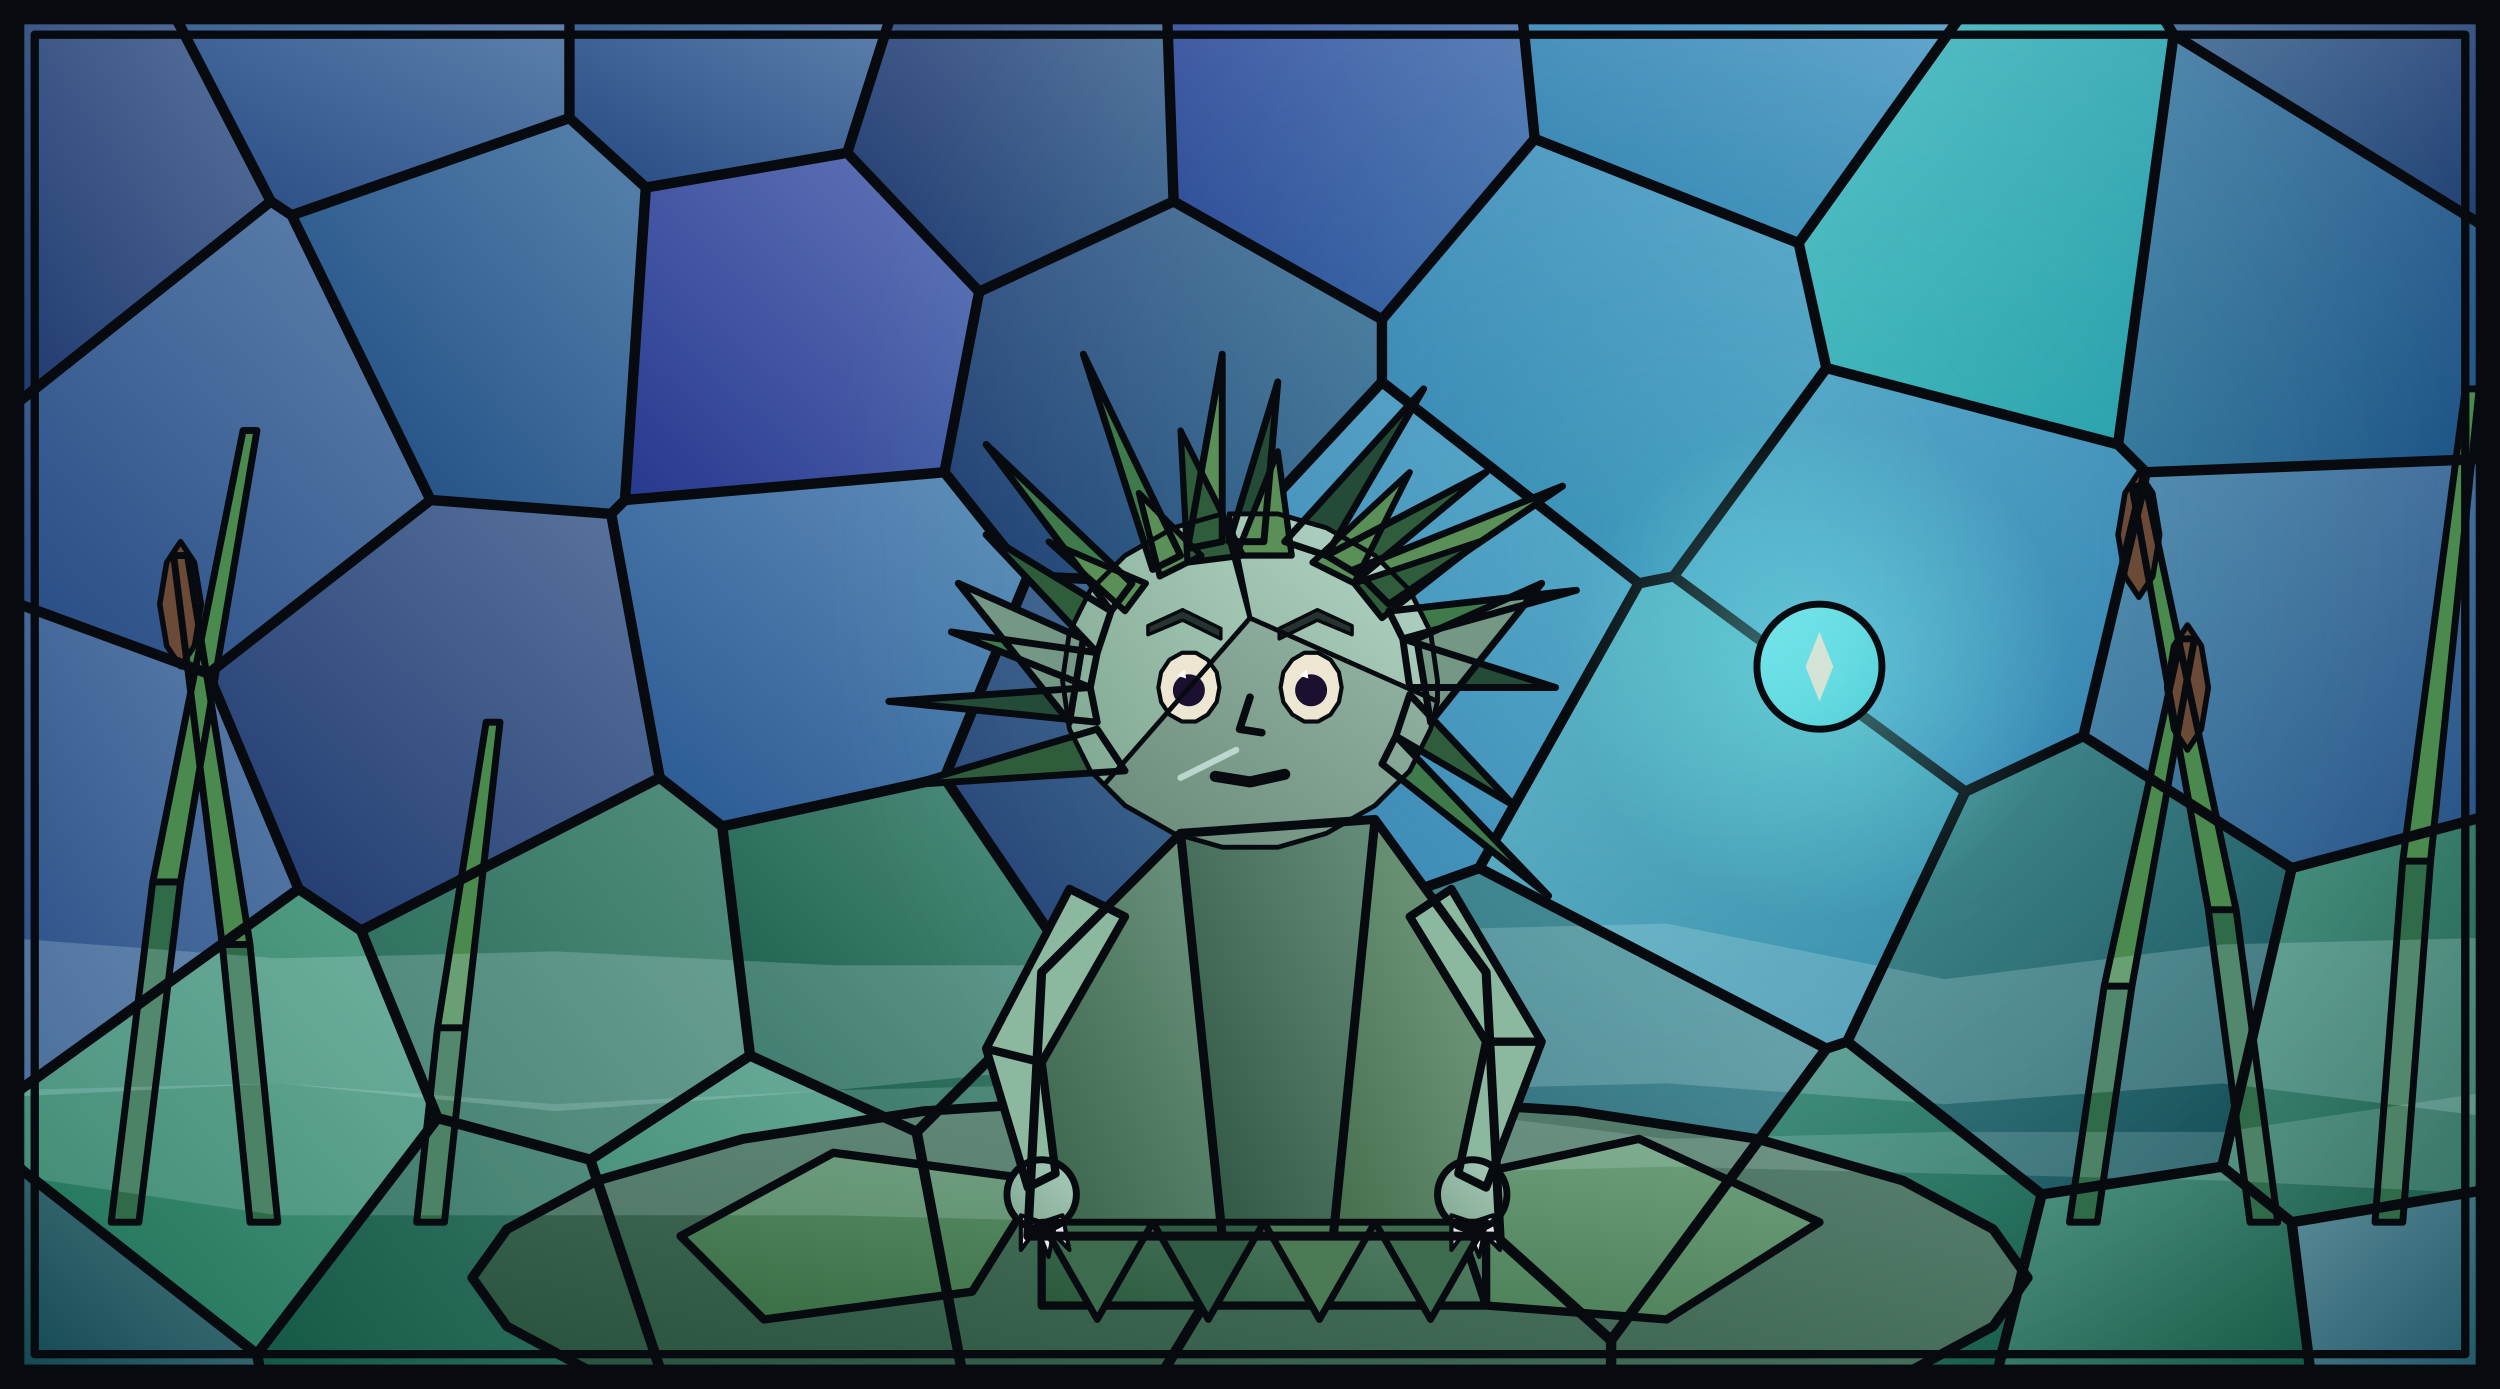
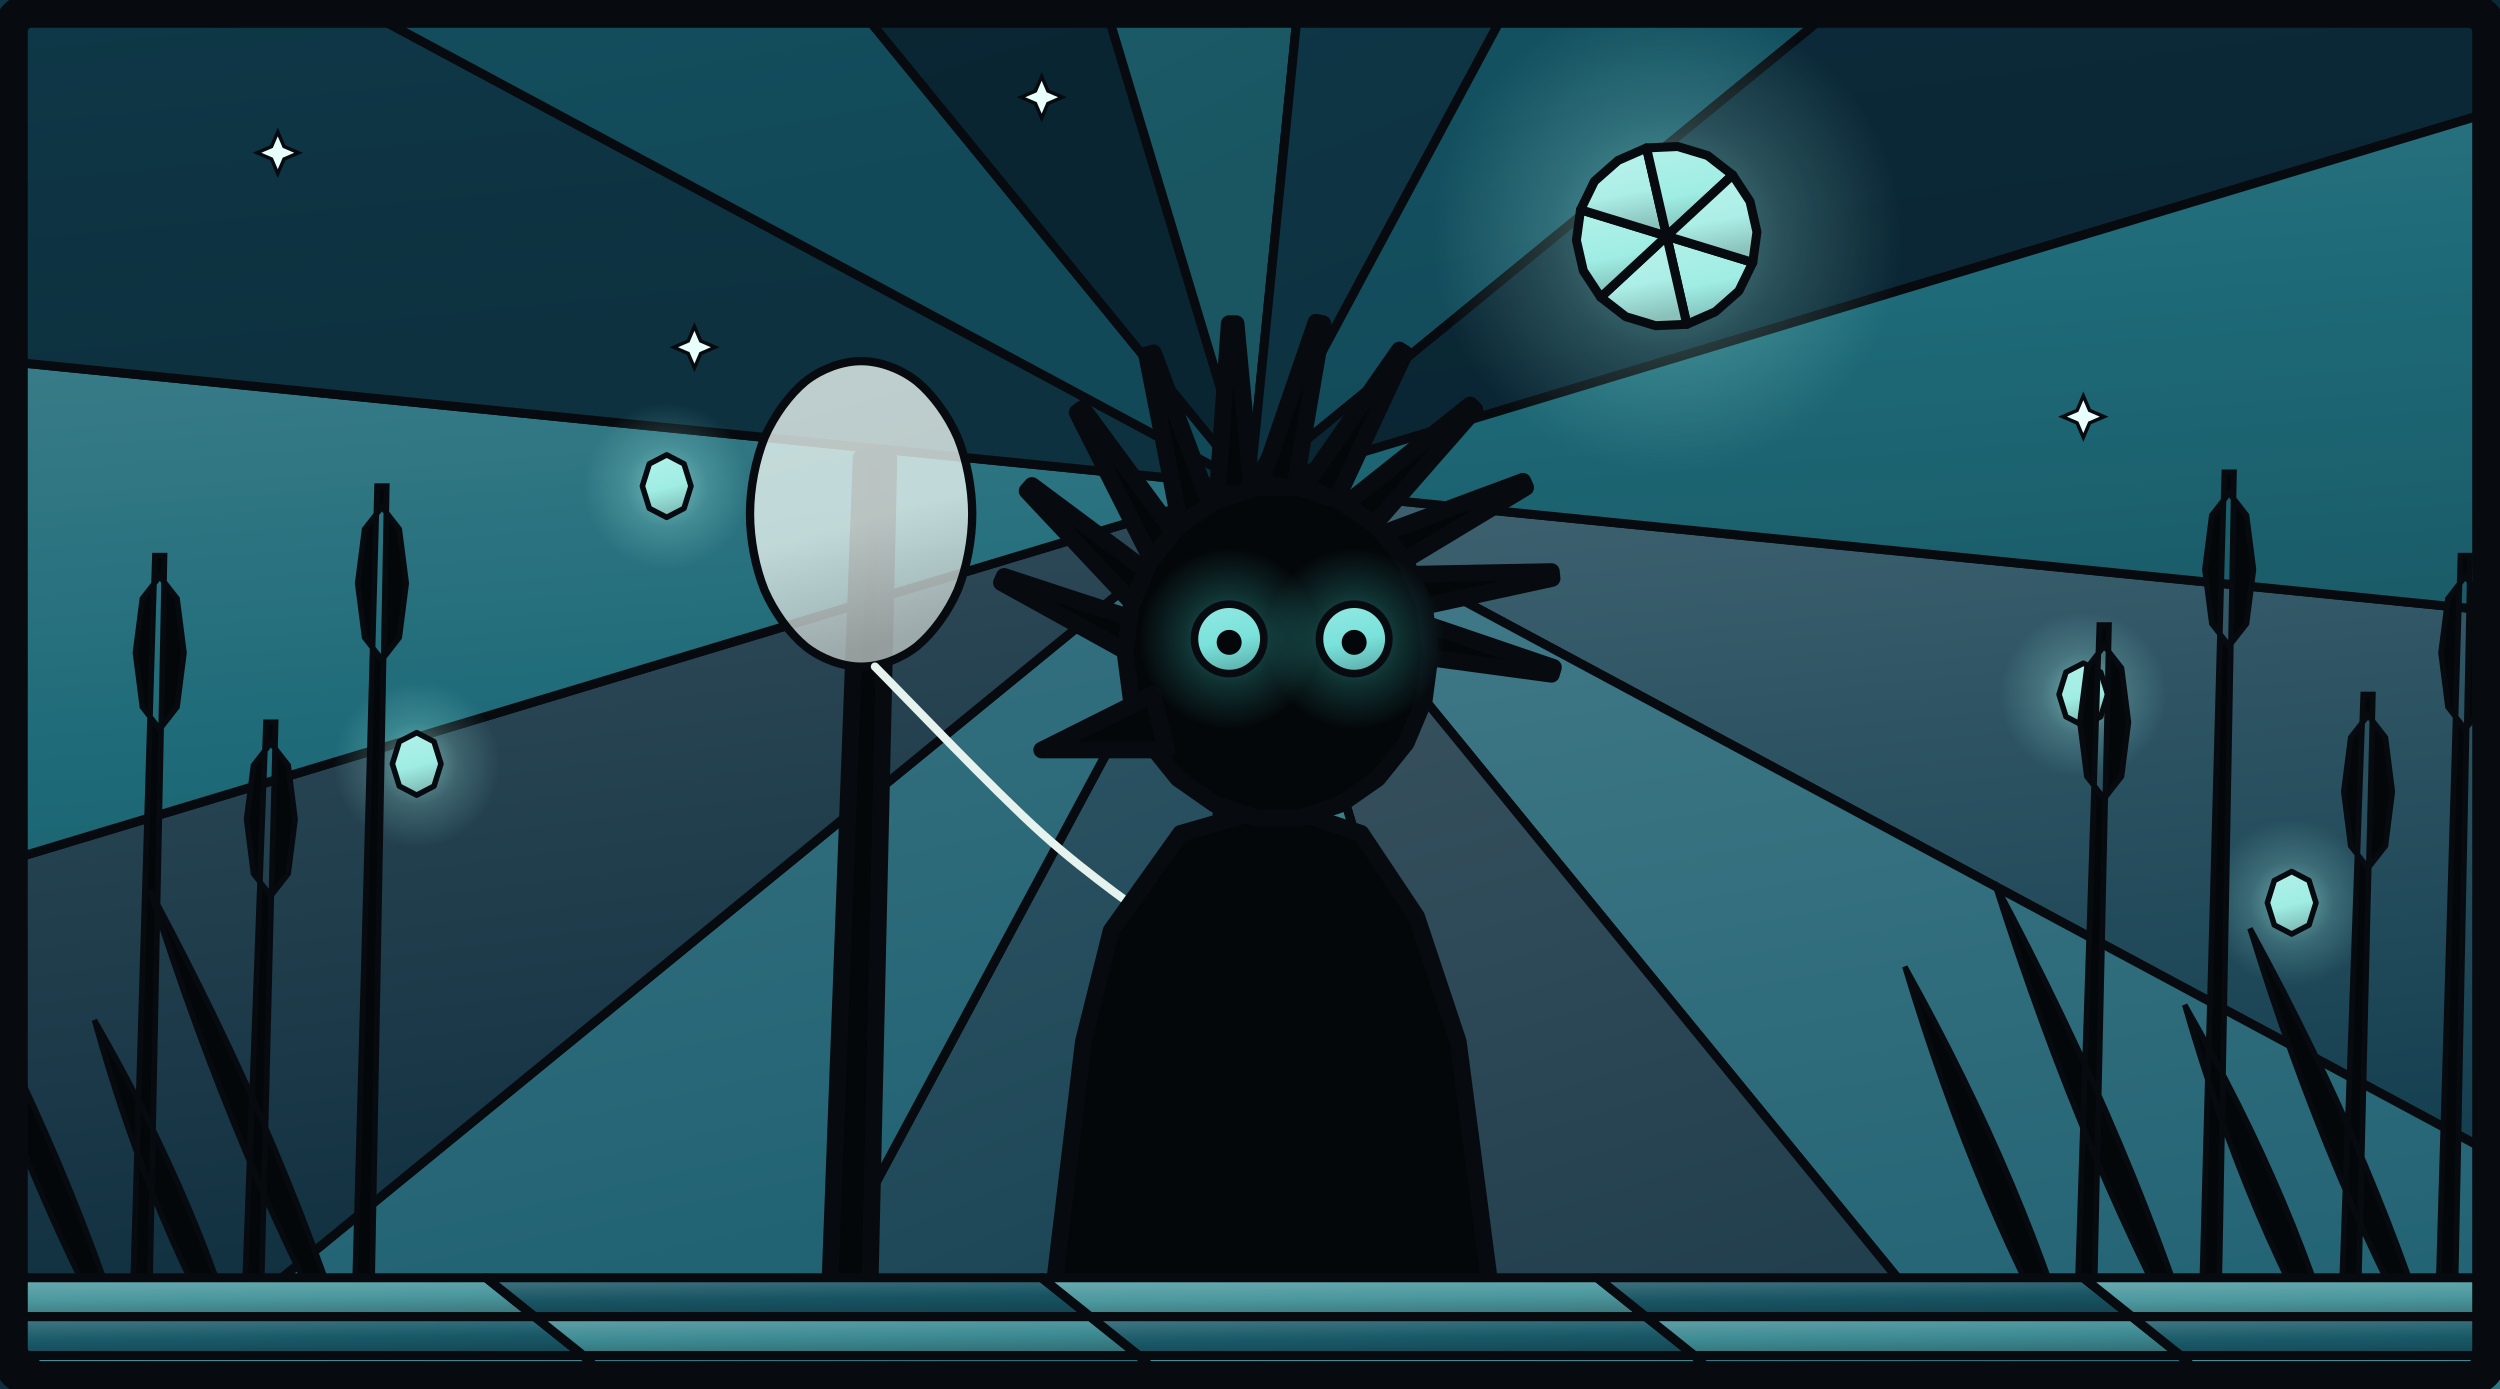
<svg xmlns="http://www.w3.org/2000/svg" viewBox="0 0 360 200">
  <defs>
-     <linearGradient id="k1" x1="0" y1="1" x2="1" y2="0">
-       <stop offset="0" stop-color="#1C366D" />
-       <stop offset="1" stop-color="#5B769F" />
+     <linearGradient id="g1" x1="0" y1="0" x2="0.2" y2="1">
+       <stop offset="0" stop-color="#3F6270" />
+       <stop offset="0.6" stop-color="#0F3B4C" />
+       <stop offset="1" stop-color="#0D313F" />
    </linearGradient>
-     <linearGradient id="k2" x1="1" y1="1" x2="0" y2="0">
-       <stop offset="0" stop-color="#244982" />
-       <stop offset="1" stop-color="#6184AF" />
+     <linearGradient id="g2" x1="0" y1="0" x2="0.2" y2="1">
+       <stop offset="0" stop-color="#447B89" />
+       <stop offset="0.6" stop-color="#155A6B" />
+       <stop offset="1" stop-color="#124958" />
    </linearGradient>
-     <linearGradient id="k3" x1="0" y1="1" x2="1" y2="0">
-       <stop offset="0" stop-color="#1C5264" />
-       <stop offset="1" stop-color="#5B8C98" />
+     <linearGradient id="g3" x1="0" y1="0" x2="0.2" y2="1">
+       <stop offset="0" stop-color="#3D5663" />
+       <stop offset="0.6" stop-color="#0C2C3C" />
+       <stop offset="1" stop-color="#0A2532" />
    </linearGradient>
-     <linearGradient id="k4" x1="0" y1="1" x2="1" y2="0">
-       <stop offset="0" stop-color="#244982" />
-       <stop offset="1" stop-color="#6184AF" />
+     <linearGradient id="g4" x1="0" y1="0" x2="0.2" y2="1">
+       <stop offset="0" stop-color="#4B8893" />
+       <stop offset="0.6" stop-color="#1E6A78" />
+       <stop offset="1" stop-color="#195662" />
    </linearGradient>
-     <linearGradient id="k5" x1="0" y1="1" x2="1" y2="0">
-       <stop offset="0" stop-color="#186E52" />
-       <stop offset="1" stop-color="#58A28A" />
+     <radialGradient id="g5" cx="240" cy="34" r="33.8" gradientUnits="userSpaceOnUse">
+       <stop offset="0" stop-color="#9FEDE4" stop-opacity="0.5" />
+       <stop offset="0.5" stop-color="#9FEDE4" stop-opacity="0.2" />
+       <stop offset="1" stop-color="#9FEDE4" stop-opacity="0.00" />
+     </radialGradient>
+     <linearGradient id="g6" x1="0" y1="0" x2="0.2" y2="1">
+       <stop offset="0" stop-color="#B2F1E9" />
+       <stop offset="0.6" stop-color="#9FEDE4" />
+       <stop offset="1" stop-color="#80BFB9" />
    </linearGradient>
-     <linearGradient id="k6" x1="0" y1="1" x2="1" y2="0">
-       <stop offset="0" stop-color="#3573AE" />
-       <stop offset="1" stop-color="#6EA5D2" />
+     <linearGradient id="g7" x1="0" y1="0" x2="0.2" y2="1">
+       <stop offset="0" stop-color="#BCF2EC" />
+       <stop offset="0.6" stop-color="#ABEFE7" />
+       <stop offset="1" stop-color="#8AC1BB" />
    </linearGradient>
-     <linearGradient id="k7" x1="1" y1="1" x2="0" y2="0">
-       <stop offset="0" stop-color="#1C5264" />
-       <stop offset="1" stop-color="#5B8C98" />
+     <radialGradient id="g8" cx="60" cy="110" r="12" gradientUnits="userSpaceOnUse">
+       <stop offset="0" stop-color="#9FEDE4" stop-opacity="0.6" />
+       <stop offset="0.5" stop-color="#9FEDE4" stop-opacity="0.2" />
+       <stop offset="1" stop-color="#9FEDE4" stop-opacity="0.00" />
+     </radialGradient>
+     <radialGradient id="g9" cx="300" cy="100" r="12" gradientUnits="userSpaceOnUse">
+       <stop offset="0" stop-color="#9FEDE4" stop-opacity="0.6" />
+       <stop offset="0.5" stop-color="#9FEDE4" stop-opacity="0.2" />
+       <stop offset="1" stop-color="#9FEDE4" stop-opacity="0.00" />
+     </radialGradient>
+     <radialGradient id="g10" cx="96" cy="70" r="12" gradientUnits="userSpaceOnUse">
+       <stop offset="0" stop-color="#9FEDE4" stop-opacity="0.6" />
+       <stop offset="0.5" stop-color="#9FEDE4" stop-opacity="0.2" />
+       <stop offset="1" stop-color="#9FEDE4" stop-opacity="0.00" />
+     </radialGradient>
+     <radialGradient id="g11" cx="330" cy="130" r="12" gradientUnits="userSpaceOnUse">
+       <stop offset="0" stop-color="#9FEDE4" stop-opacity="0.6" />
+       <stop offset="0.5" stop-color="#9FEDE4" stop-opacity="0.2" />
+       <stop offset="1" stop-color="#9FEDE4" stop-opacity="0.00" />
+     </radialGradient>
+     <linearGradient id="g12" x1="0" y1="0" x2="0.2" y2="1">
+       <stop offset="0" stop-color="#EBF5F1" />
+       <stop offset="0.6" stop-color="#E6F2EE" />
+       <stop offset="1" stop-color="#B9C3C1" />
    </linearGradient>
-     <linearGradient id="k8" x1="0" y1="1" x2="1" y2="0">
-       <stop offset="0" stop-color="#27388F" />
-       <stop offset="1" stop-color="#6478BA" />
+     <radialGradient id="g13" cx="177" cy="92" r="13" gradientUnits="userSpaceOnUse">
+       <stop offset="0" stop-color="#3FD6CC" stop-opacity="0.5" />
+       <stop offset="0.5" stop-color="#3FD6CC" stop-opacity="0.2" />
+       <stop offset="1" stop-color="#3FD6CC" stop-opacity="0.00" />
+     </radialGradient>
+     <linearGradient id="g14" x1="0" y1="0" x2="0.2" y2="1">
+       <stop offset="0" stop-color="#94E8E2" />
+       <stop offset="0.6" stop-color="#79E2DB" />
+       <stop offset="1" stop-color="#62B6B2" />
    </linearGradient>
-     <linearGradient id="k9" x1="0" y1="1" x2="1" y2="0">
-       <stop offset="0" stop-color="#125744" />
-       <stop offset="1" stop-color="#54907F" />
+     <radialGradient id="g15" cx="195" cy="92" r="13" gradientUnits="userSpaceOnUse">
+       <stop offset="0" stop-color="#3FD6CC" stop-opacity="0.5" />
+       <stop offset="0.5" stop-color="#3FD6CC" stop-opacity="0.2" />
+       <stop offset="1" stop-color="#3FD6CC" stop-opacity="0.00" />
+     </radialGradient>
+     <linearGradient id="g16" x1="0" y1="0" x2="0.2" y2="1">
+       <stop offset="0" stop-color="#6FADB1" />
+       <stop offset="0.6" stop-color="#4B989E" />
+       <stop offset="1" stop-color="#3D7B81" />
    </linearGradient>
-     <linearGradient id="k10" x1="1" y1="1" x2="0" y2="0">
-       <stop offset="0" stop-color="#0E434E" />
-       <stop offset="1" stop-color="#508087" />
+     <linearGradient id="g17" x1="0" y1="0" x2="0.2" y2="1">
+       <stop offset="0" stop-color="#467682" />
+       <stop offset="0.6" stop-color="#185463" />
+       <stop offset="1" stop-color="#144552" />
    </linearGradient>
-     <linearGradient id="k11" x1="1" y1="1" x2="0" y2="0">
-       <stop offset="0" stop-color="#3573AE" />
-       <stop offset="1" stop-color="#6EA5D2" />
+     <linearGradient id="g18" x1="0" y1="0" x2="0.2" y2="1">
+       <stop offset="0" stop-color="#487B87" />
+       <stop offset="0.6" stop-color="#1A5A69" />
+       <stop offset="1" stop-color="#164956" />
    </linearGradient>
-     <linearGradient id="k12" x1="1" y1="1" x2="0" y2="0">
-       <stop offset="0" stop-color="#125744" />
-       <stop offset="1" stop-color="#54907F" />
+     <linearGradient id="g19" x1="0" y1="0" x2="0.2" y2="1">
+       <stop offset="0" stop-color="#65A2A9" />
+       <stop offset="0.6" stop-color="#3E8B93" />
+       <stop offset="1" stop-color="#327178" />
    </linearGradient>
-     <linearGradient id="k13" x1="1" y1="1" x2="0" y2="0">
-       <stop offset="0" stop-color="#2798A7" />
-       <stop offset="1" stop-color="#64C2CC" />
+     <linearGradient id="g20" x1="0" y1="0" x2="0.2" y2="1">
+       <stop offset="0" stop-color="#5A98A0" />
+       <stop offset="0.6" stop-color="#317E88" />
+       <stop offset="1" stop-color="#28666F" />
    </linearGradient>
-     <linearGradient id="k14" x1="1" y1="1" x2="0" y2="0">
-       <stop offset="0" stop-color="#19487F" />
-       <stop offset="1" stop-color="#5884AD" />
-     </linearGradient>
-     <linearGradient id="k15" x1="1" y1="1" x2="0" y2="0">
-       <stop offset="0" stop-color="#3981A7" />
-       <stop offset="1" stop-color="#72B1CC" />
-     </linearGradient>
-     <linearGradient id="k16" x1="0" y1="1" x2="1" y2="0">
-       <stop offset="0" stop-color="#265691" />
-       <stop offset="1" stop-color="#638FBB" />
-     </linearGradient>
-     <linearGradient id="k17" x1="1" y1="1" x2="0" y2="0">
-       <stop offset="0" stop-color="#1C366D" />
-       <stop offset="1" stop-color="#5B769F" />
-     </linearGradient>
-     <linearGradient id="k18" x1="0" y1="1" x2="1" y2="0">
-       <stop offset="0" stop-color="#0E434E" />
-       <stop offset="1" stop-color="#508087" />
-     </linearGradient>
-     <linearGradient id="k19" x1="0" y1="1" x2="1" y2="0">
-       <stop offset="0" stop-color="#19487F" />
-       <stop offset="1" stop-color="#5884AD" />
-     </linearGradient>
-     <radialGradient id="k20" cx="0.5" cy="0.5" r="0.5">
-       <stop offset="0" stop-color="#2BC4BA" stop-opacity="0.35" />
-       <stop offset="0.55" stop-color="#2BC4BA" stop-opacity="0.16" />
-       <stop offset="1" stop-color="#2BC4BA" stop-opacity="0" />
-     </radialGradient>
-     <linearGradient id="k21" x1="0" y1="1" x2="1" y2="0">
-       <stop offset="0" stop-color="#204A35" />
-       <stop offset="1" stop-color="#5E8574" />
-     </linearGradient>
-     <linearGradient id="k22" x1="0" y1="1" x2="1" y2="0">
-       <stop offset="0" stop-color="#386E44" />
-       <stop offset="1" stop-color="#71A27F" />
-     </linearGradient>
-     <linearGradient id="k23" x1="0" y1="1" x2="1" y2="0">
-       <stop offset="0" stop-color="#29583B" />
-       <stop offset="1" stop-color="#659078" />
-     </linearGradient>
-     <linearGradient id="k24" x1="0" y1="1" x2="1" y2="0">
-       <stop offset="0" stop-color="#366147" />
-       <stop offset="1" stop-color="#709782" />
-     </linearGradient>
-     <linearGradient id="k25" x1="0" y1="1" x2="1" y2="0">
-       <stop offset="0" stop-color="#2B523E" />
-       <stop offset="1" stop-color="#668C7B" />
-     </linearGradient>
-     <linearGradient id="k26" x1="0" y1="1" x2="1" y2="0">
-       <stop offset="0" stop-color="#456E4E" />
-       <stop offset="1" stop-color="#7BA287" />
-     </linearGradient>
-     <linearGradient id="k27" x1="0" y1="1" x2="1" y2="0">
-       <stop offset="0" stop-color="#7FA691" />
-       <stop offset="1" stop-color="#A8CDBB" />
-     </linearGradient>
-     <linearGradient id="k28" x1="1" y1="1" x2="0" y2="0">
-       <stop offset="0" stop-color="#39BCCB" />
-       <stop offset="1" stop-color="#72DEE8" />
-     </linearGradient>
-     <radialGradient id="k29" cx="0.5" cy="0.5" r="0.5">
-       <stop offset="0" stop-color="#7FF0F0" stop-opacity="0.5" />
-       <stop offset="0.55" stop-color="#7FF0F0" stop-opacity="0.23" />
-       <stop offset="1" stop-color="#7FF0F0" stop-opacity="0" />
-     </radialGradient>
-     <linearGradient id="k30" x1="0" y1="1" x2="1" y2="0">
-       <stop offset="0" stop-color="#91B5A3" />
-       <stop offset="1" stop-color="#B6D8C9" />
-     </linearGradient>
-     <linearGradient id="k31" x1="0" y1="1" x2="1" y2="0">
-       <stop offset="0" stop-color="#698A79" />
-       <stop offset="1" stop-color="#97B7A8" />
+     <linearGradient id="g21" x1="0" y1="0" x2="0.2" y2="1">
+       <stop offset="0" stop-color="#49818C" />
+       <stop offset="0.6" stop-color="#1B616F" />
+       <stop offset="1" stop-color="#164F5B" />
    </linearGradient>
  </defs>
-   <rect width="360" height="200" fill="#070B10" />
-   <path fill="url(#k1)" d="M172,84 199,130 190,142 155,140 136,112 148,83Z" />
-   <path fill="url(#k2)" d="M360,66 360,117 330,125 300,106 309,68Z" />
-   <path fill="url(#k1)" d="M88,74 95,112 52,134 43,128 30,97 62,72Z" />
-   <path fill="url(#k3)" d="M232,193 192,157 190,142 199,130 213,125 263,151Z" />
-   <path fill="url(#k4)" d="M42,31 62,72 30,97 0,86 0,60 39,29Z" />
-   <path fill="url(#k5)" d="M37,195 0,166 0,159 43,128 52,134 63,161Z" />
-   <path fill="url(#k6)" d="M219,0 284,0 259,35 221,20Z" />
-   <path fill="url(#k7)" d="M360,171 360,200 333,200 330,176Z" />
-   <path fill="url(#k4)" d="M24,0 82,0 82,17 42,31 39,29Z" />
-   <path fill="url(#k8)" d="M168,0 219,0 221,20 199,46 169,29Z" />
-   <path fill="url(#k9)" d="M192,157 166,200 139,200 132,163 155,140 190,142Z" />
-   <path fill="url(#k1)" d="M199,55 172,84 148,83 136,68 141,42 169,29 199,46Z" />
-   <path fill="url(#k10)" d="M300,106 330,125 320,168 294,172 266,150 283,114Z" />
-   <path fill="url(#k8)" d="M90,72 93,27 122,22 141,42 136,68Z" />
-   <path fill="url(#k11)" d="M283,114 241,83 263,53 305,64 309,68 300,106Z" />
-   <path fill="url(#k12)" d="M360,117 360,171 330,176 320,168 330,125Z" />
-   <path fill="url(#k13)" d="M284,0 310,0 313,5 305,64 263,53 259,35Z" />
-   <path fill="url(#k6)" d="M199,130 172,84 199,55 236,84 213,125Z" />
-   <path fill="url(#k5)" d="M139,200 96,200 85,167 108,152 132,163Z" />
-   <path fill="url(#k12)" d="M294,172 287,200 232,200 232,193 263,151 266,150Z" />
-   <path fill="url(#k9)" d="M85,167 96,200 38,200 37,195 63,161ZM104,119 108,152 85,167 63,161 52,134 95,112Z" />
-   <path fill="url(#k14)" d="M313,5 360,34 360,66 309,68 305,64Z" />
-   <path fill="url(#k15)" d="M241,83 283,114 266,150 263,151 213,125 236,84Z" />
-   <path fill="url(#k4)" d="M43,128 0,159 0,86 30,97Z" />
-   <path fill="url(#k9)" d="M132,163 108,152 104,119 136,112 155,140Z" />
-   <path fill="url(#k1)" d="M0,0 24,0 39,29 0,60Z" />
-   <path fill="url(#k16)" d="M136,112 104,119 95,112 88,74 90,72 136,68 148,83Z" />
-   <path fill="url(#k17)" d="M310,0 360,0 360,34 313,5Z" />
-   <path fill="url(#k4)" d="M82,0 129,0 122,22 93,27 82,17Z" />
-   <path fill="url(#k6)" d="M221,20 259,35 263,53 241,83 236,84 199,55 199,46Z" />
-   <path fill="url(#k5)" d="M192,157 232,193 232,200 166,200Z" />
-   <path fill="url(#k18)" d="M38,200 0,200 0,166 37,195Z" />
-   <path fill="url(#k1)" d="M129,0 168,0 169,29 141,42 122,22Z" />
-   <path fill="url(#k12)" d="M330,176 333,200 287,200 294,172 320,168Z" />
-   <path fill="url(#k19)" d="M62,72 42,31 82,17 93,27 90,72 88,74Z" />
-   <circle cx="250" cy="80" r="130" fill="url(#k20)" />
-   <path fill="#2F6B48" d="M20,176 26,127 22,127 16,176Z" />
-   <path fill="#4B8A4F" d="M26,127 37,62 35,62 22,127Z" />
-   <path fill="#2F6B48" d="M40,176 36,136 32,136 36,176Z" />
-   <path fill="#4B8A4F" d="M36,136 27,80 25,80 32,136Z" />
-   <path fill="#6B4A38" d="M29,87 28,93 26,96 24,93 23,87 24,81 26,78 28,81Z" />
-   <path fill="#2F6B48" d="M328,176 322,131 318,131 324,176Z" />
-   <path fill="#4B8A4F" d="M322,131 309,70 307,70 318,131Z" />
-   <path fill="#6B4A38" d="M311,77 310,83 308,86 306,83 305,77 306,71 308,68 310,71Z" />
-   <path fill="#2F6B48" d="M346,176 350,124 346,124 342,176Z" />
-   <path fill="#4B8A4F" d="M350,124 357,56 355,56 346,124Z" />
-   <path fill="#2F6B48" d="M302,176 307,142 303,142 298,176Z" />
-   <path fill="#4B8A4F" d="M307,142 316,92 314,92 303,142Z" />
-   <path fill="#6B4A38" d="M318,99 317,105 315,108 313,105 312,99 313,93 315,90 317,93Z" />
-   <path fill="#2F6B48" d="M64,176 67,148 63,148 60,176Z" />
-   <path fill="#4B8A4F" d="M67,148 72,104 70,104 63,148Z" />
-   <path fill="url(#k21)" d="M292,184 287,191 274,198 253,204 227,208 196,210 164,210 133,208 107,204 86,198 73,191 68,184 73,177 86,170 107,164 133,160 164,158 196,158 227,160 253,164 274,170 287,177Z" />
-   <path fill="url(#k22)" d="M98,178 120,166 150,170 140,186 110,190ZM208,170 236,164 262,176 240,190 214,188Z" />
-   <path fill="url(#k23)" d="M150,170 180,164 214,170 214,188 150,188Z" />
-   <path fill="#CFEFF0" opacity="0.22" d="M0,135 40,138 80,137 120,139 160,139 200,134 240,133 280,141 320,136 360,135 360,161 320,156 280,159 240,156 200,157 160,153 120,157 80,160 40,156 0,158Z" />
-   <path fill="#CFEFF0" opacity="0.18" d="M0,157 40,156 80,159 120,157 160,156 200,159 240,164 280,163 320,163 360,157 360,172 320,170 280,169 240,168 200,169 160,176 120,175 80,175 40,175 0,169Z" />
-   <path d="M172,84 199,130 190,142 155,140 136,112 148,83ZM360,66 360,117 330,125 300,106 309,68ZM88,74 95,112 52,134 43,128 30,97 62,72ZM232,193 192,157 190,142 199,130 213,125 263,151ZM42,31 62,72 30,97 0,86 0,60 39,29ZM37,195 0,166 0,159 43,128 52,134 63,161ZM219,0 284,0 259,35 221,20ZM360,171 360,200 333,200 330,176ZM24,0 82,0 82,17 42,31 39,29ZM168,0 219,0 221,20 199,46 169,29ZM192,157 166,200 139,200 132,163 155,140 190,142ZM199,55 172,84 148,83 136,68 141,42 169,29 199,46ZM300,106 330,125 320,168 294,172 266,150 283,114ZM90,72 93,27 122,22 141,42 136,68ZM283,114 241,83 263,53 305,64 309,68 300,106ZM360,117 360,171 330,176 320,168 330,125ZM284,0 310,0 313,5 305,64 263,53 259,35ZM199,130 172,84 199,55 236,84 213,125ZM139,200 96,200 85,167 108,152 132,163ZM294,172 287,200 232,200 232,193 263,151 266,150ZM85,167 96,200 38,200 37,195 63,161ZM104,119 108,152 85,167 63,161 52,134 95,112ZM313,5 360,34 360,66 309,68 305,64ZM241,83 283,114 266,150 263,151 213,125 236,84ZM43,128 0,159 0,86 30,97ZM132,163 108,152 104,119 136,112 155,140ZM0,0 24,0 39,29 0,60ZM136,112 104,119 95,112 88,74 90,72 136,68 148,83ZM310,0 360,0 360,34 313,5ZM82,0 129,0 122,22 93,27 82,17ZM221,20 259,35 263,53 241,83 236,84 199,55 199,46ZM192,157 232,193 232,200 166,200ZM38,200 0,200 0,166 37,195ZM129,0 168,0 169,29 141,42 122,22ZM330,176 333,200 287,200 294,172 320,168ZM62,72 42,31 82,17 93,27 90,72 88,74Z" fill="none" stroke="#070B10" stroke-width="1.5" stroke-linejoin="round" stroke-linecap="round" />
-   <path d="M20,176 26,127 22,127 16,176ZM26,127 37,62 35,62 22,127ZM40,176 36,136 32,136 36,176ZM36,136 27,80 25,80 32,136ZM328,176 322,131 318,131 324,176ZM322,131 309,70 307,70 318,131ZM346,176 350,124 346,124 342,176ZM350,124 357,56 355,56 346,124ZM302,176 307,142 303,142 298,176ZM307,142 316,92 314,92 303,142ZM64,176 67,148 63,148 60,176ZM67,148 72,104 70,104 63,148Z" fill="none" stroke="#070B10" stroke-width="1" stroke-linejoin="round" stroke-linecap="round" />
-   <path d="M29,87 28,93 26,96 24,93 23,87 24,81 26,78 28,81ZM311,77 310,83 308,86 306,83 305,77 306,71 308,68 310,71ZM318,99 317,105 315,108 313,105 312,99 313,93 315,90 317,93Z" fill="none" stroke="#070B10" stroke-width="0.8" stroke-linejoin="round" stroke-linecap="round" />
-   <path d="M292,184 287,191 274,198 253,204 227,208 196,210 164,210 133,208 107,204 86,198 73,191 68,184 73,177 86,170 107,164 133,160 164,158 196,158 227,160 253,164 274,170 287,177Z" fill="none" stroke="#070B10" stroke-width="1.4" stroke-linejoin="round" stroke-linecap="round" />
-   <path d="M98,178 120,166 150,170 140,186 110,190ZM208,170 236,164 262,176 240,190 214,188ZM150,170 180,164 214,170 214,188 150,188Z" fill="none" stroke="#070B10" stroke-width="1.2" stroke-linejoin="round" stroke-linecap="round" />
-   <path fill="#2F5D3C" d="M162,111 131,113 158,105Z" />
-   <path fill="#244A38" d="M158,104 128,101 157,99Z" />
-   <path fill="#3E7A4A" d="M157,99 137,91 158,94Z" />
-   <path fill="#2F5D3C" d="M158,94 142,77 160,88Z" />
-   <path fill="#3E7A4A" d="M160,88 142,64 163,84ZM166,82 156,51 170,80Z" />
-   <path fill="#5A8F57" d="M171,79 176,51 176,78Z" />
-   <path fill="#244A38" d="M177,78 184,55 182,78ZM185,78 205,56 191,80Z" />
-   <path fill="#2F5D3C" d="M191,80 214,68 196,83Z" />
-   <path fill="#5A8F57" d="M195,82 225,70 200,87Z" />
-   <path fill="#3E7A4A" d="M200,88 227,85 202,92Z" />
-   <path fill="#244A38" d="M202,92 224,99 203,99Z" />
-   <path fill="#2F5D3C" d="M203,100 218,116 201,106Z" />
-   <path fill="#3E7A4A" d="M201,106 223,129 199,110Z" />
-   <path fill="url(#k24)" d="M148,178 150,140 170,120 176,178Z" />
-   <path fill="url(#k25)" d="M170,120 198,118 192,178 176,178Z" />
-   <path fill="url(#k26)" d="M198,118 214,140 216,178 192,178Z" />
-   <path fill="#3C6B4E" d="M150,176 158,190 166,176Z" />
-   <path fill="#2F5A44" d="M166,176 174,190 182,176Z" />
-   <path fill="#4C7A55" d="M182,176 190,190 198,176Z" />
-   <path fill="#3C6B4E" d="M198,176 206,190 214,176Z" />
-   <path fill="#8DB8A0" d="M154,128 142,151 150,153 162,132ZM142,151 148,171 152,169 150,153ZM203,132 214,150 222,150 209,128ZM214,150 210,169 214,171 222,150Z" />
-   <circle cx="150" cy="172" r="5" fill="url(#k27)" />
-   <path fill="#E8E6F0" d="M150,176 154,180 153,175ZM149,176 151,181 152,176ZM147,175 147,180 150,176Z" />
-   <circle cx="212" cy="172" r="5" fill="url(#k27)" />
-   <path fill="#E8E6F0" d="M212,176 216,180 215,175ZM211,176 213,181 214,176ZM209,175 209,180 212,176Z" />
-   <circle cx="262" cy="96" r="9" fill="url(#k28)" />
-   <circle cx="262" cy="96" r="36" fill="url(#k29)" />
-   <path fill="url(#k27)" d="M159,113 157,111 154,105 153,98 154,91 157,85 162,80 169,76 176,74 180,89Z" />
-   <path fill="url(#k30)" d="M207,98 207,101 180,89 177,74 184,74 191,76 198,80 203,85 206,91Z" />
-   <path fill="url(#k31)" d="M207,101 206,105 203,111 198,116 191,120 184,122 176,122 169,120 162,116 159,113 180,89Z" />
-   <path fill="#749885" d="M156,92 138,84 154,104ZM204,92 222,84 206,104Z" />
-   <path fill="#EDE6D2" d="M175.6,99 175.2,101.1 173.9,102.9 172.2,103.9 170.2,103.9 168.4,102.9 167.2,101.1 166.8,99 167.2,96.8 168.4,95 170.2,94 172.2,94 173.9,95 175.2,96.8Z" />
-   <circle cx="171.2" cy="99.4" r="2.3" fill="#1B1030" />
-   <path fill="#FFFFFF" d="M169.5,97.3 170.6,96.4 170.8,97.7Z" />
-   <path fill="#263331" d="M175.8,90.5 170.3,87.8 165.3,90.1 165.3,91.4 170.3,89.3 175.8,92Z" />
-   <path fill="#EDE6D2" d="M193.2,99 192.8,101.1 191.6,102.9 189.8,103.9 187.8,103.9 186.1,102.9 184.8,101.1 184.4,99 184.8,96.8 186.1,95 187.8,94 189.8,94 191.6,95 192.8,96.8Z" />
-   <circle cx="188.8" cy="99.4" r="2.3" fill="#1B1030" />
-   <path fill="#FFFFFF" d="M187.1,97.3 188.2,96.4 188.4,97.7Z" />
-   <path fill="#263331" d="M184.2,90.5 189.7,87.8 194.7,90.1 194.7,91.4 189.7,89.3 184.2,92Z" />
-   <path fill="#5A8F57" d="M162,88 151,78 165,84ZM167,83 164,71 173,80Z" />
-   <path fill="#2F5D3C" d="M171,81 170,62 179,80Z" />
-   <path fill="#5A8F57" d="M178,80 184,65 186,80ZM189,81 203,68 195,84Z" />
-   <path fill="#2F5D3C" d="M195,84 213,78 199,89Z" />
-   <path d="M162,111 131,113 158,105ZM158,104 128,101 157,99ZM157,99 137,91 158,94ZM158,94 142,77 160,88ZM160,88 142,64 163,84ZM166,82 156,51 170,80ZM171,79 176,51 176,78ZM177,78 184,55 182,78ZM185,78 205,56 191,80ZM191,80 214,68 196,83ZM195,82 225,70 200,87ZM200,88 227,85 202,92ZM202,92 224,99 203,99ZM203,100 218,116 201,106ZM201,106 223,129 199,110ZM150,176 158,190 166,176ZM166,176 174,190 182,176ZM182,176 190,190 198,176ZM198,176 206,190 214,176ZM145,172a5,5 0 1,0 10,0a5,5 0 1,0 -10,0ZM207,172a5,5 0 1,0 10,0a5,5 0 1,0 -10,0ZM253,96a9,9 0 1,0 18,0a9,9 0 1,0 -18,0ZM156,92 138,84 154,104ZM204,92 222,84 206,104Z" fill="none" stroke="#070B10" stroke-width="1" stroke-linejoin="round" stroke-linecap="round" />
-   <path d="M148,178 150,140 170,120 176,178ZM170,120 198,118 192,178 176,178ZM198,118 214,140 216,178 192,178Z" fill="none" stroke="#070B10" stroke-width="1.3" stroke-linejoin="round" stroke-linecap="round" />
-   <path d="M154,128 142,151 150,153 162,132ZM142,151 148,171 152,169 150,153ZM203,132 214,150 222,150 209,128ZM214,150 210,169 214,171 222,150ZM5,5 355,5 355,195 5,195Z" fill="none" stroke="#070B10" stroke-width="1.2" stroke-linejoin="round" stroke-linecap="round" />
-   <path d="M150,176 154,180 153,175ZM149,176 151,181 152,176ZM147,175 147,180 150,176ZM212,176 216,180 215,175ZM211,176 213,181 214,176ZM209,175 209,180 212,176ZM175.6,99 175.2,101.1 173.9,102.9 172.2,103.9 170.2,103.9 168.4,102.9 167.2,101.1 166.8,99 167.2,96.8 168.4,95 170.2,94 172.2,94 173.9,95 175.2,96.8ZM193.2,99 192.8,101.1 191.6,102.9 189.8,103.9 187.8,103.9 186.1,102.9 184.8,101.1 184.4,99 184.8,96.8 186.1,95 187.8,94 189.8,94 191.6,95 192.8,96.8Z" fill="none" stroke="#070B10" stroke-width="0.6" stroke-linejoin="round" stroke-linecap="round" />
-   <path d="M159,113 157,111 154,105 153,98 154,91 157,85 162,80 169,76 176,74 180,89ZM207,98 207,101 180,89 177,74 184,74 191,76 198,80 203,85 206,91ZM207,101 206,105 203,111 198,116 191,120 184,122 176,122 169,120 162,116 159,113 180,89Z" fill="none" stroke="#070B10" stroke-width="0.7" stroke-linejoin="round" stroke-linecap="round" />
-   <path d="M175.8,90.5 170.3,87.8 165.3,90.1 165.3,91.4 170.3,89.3 175.8,92ZM184.2,90.5 189.7,87.8 194.7,90.1 194.7,91.4 189.7,89.3 184.2,92Z" fill="none" stroke="#070B10" stroke-width="0.5" stroke-linejoin="round" stroke-linecap="round" />
-   <path d="M180,100.4 178.5,105 181.7,105.5" fill="none" stroke="#070B10" stroke-width="1.1" stroke-linejoin="round" stroke-linecap="round" />
-   <path d="M175,111.8 180,112.6 185,111.5" fill="none" stroke="#070B10" stroke-width="1.6" stroke-linejoin="round" stroke-linecap="round" />
-   <path d="M162,88 151,78 165,84ZM167,83 164,71 173,80ZM171,81 170,62 179,80ZM178,80 184,65 186,80ZM189,81 203,68 195,84ZM195,84 213,78 199,89Z" fill="none" stroke="#070B10" stroke-width="0.9" stroke-linejoin="round" stroke-linecap="round" />
-   <path d="M0,0 360,0 360,200 0,200Z" fill="none" stroke="#070B10" stroke-width="7" stroke-linejoin="round" stroke-linecap="round" />
-   <path fill="#EDE6D2" opacity="0.8" d="M262,91 264,96 262,101 260,96Z" />
-   <path d="M170,112 178,108" fill="none" stroke="#E8FFFB" stroke-width="0.9" opacity="0.6" stroke-linecap="round" stroke-linejoin="round" />
+   <rect fill="#070B10" />
+   <path d="M180,70 597.9,111.9 550,268.7Z" fill="url(#g1)" stroke="#070B10" stroke-width="1.3" />
+   <path d="M180,70 550,268.7 445.9,395.2Z" fill="url(#g2)" stroke="#070B10" stroke-width="1.3" />
+   <path d="M180,70 445.9,395.2 301.2,472.1Z" fill="url(#g3)" stroke="#070B10" stroke-width="1.3" />
+   <path d="M180,70 301.2,472.1 138.1,487.9Z" fill="url(#g4)" stroke="#070B10" stroke-width="1.3" />
+   <path d="M180,70 138.1,487.9 -18.7,440Z" fill="url(#g1)" stroke="#070B10" stroke-width="1.3" />
+   <path d="M180,70 -18.7,440 -145.2,335.9Z" fill="url(#g2)" stroke="#070B10" stroke-width="1.3" />
+   <path d="M180,70 -145.2,335.9 -222.1,191.2Z" fill="url(#g3)" stroke="#070B10" stroke-width="1.3" />
+   <path d="M180,70 -222.1,191.2 -237.9,28.1Z" fill="url(#g4)" stroke="#070B10" stroke-width="1.3" />
+   <path d="M180,70 -237.9,28.1 -190,-128.7Z" fill="url(#g1)" stroke="#070B10" stroke-width="1.3" />
+   <path d="M180,70 -190,-128.7 -85.9,-255.2Z" fill="url(#g2)" stroke="#070B10" stroke-width="1.3" />
+   <path d="M180,70 -85.9,-255.2 58.8,-332.1Z" fill="url(#g3)" stroke="#070B10" stroke-width="1.3" />
+   <path d="M180,70 58.8,-332.1 221.9,-347.9Z" fill="url(#g4)" stroke="#070B10" stroke-width="1.3" />
+   <path d="M180,70 221.9,-347.9 378.7,-300Z" fill="url(#g1)" stroke="#070B10" stroke-width="1.3" />
+   <path d="M180,70 378.7,-300 505.2,-195.9Z" fill="url(#g2)" stroke="#070B10" stroke-width="1.3" />
+   <path d="M180,70 505.2,-195.9 582.1,-51.2Z" fill="url(#g3)" stroke="#070B10" stroke-width="1.3" />
+   <path d="M180,70 582.1,-51.2 597.9,111.9Z" fill="url(#g4)" stroke="#070B10" stroke-width="1.3" />
+   <circle cx="240" cy="34" r="33.8" fill="url(#g5)" />
+   <path d="M240,34 252.4,37.8 250.4,41.9 247,44.9 242.9,46.7Z" fill="url(#g6)" stroke="#070B10" stroke-width="1.3" stroke-linejoin="round" />
+   <path d="M240,34 242.9,46.7 238.4,46.9 234.1,45.6 230.5,42.8Z" fill="url(#g7)" stroke="#070B10" stroke-width="1.3" stroke-linejoin="round" />
+   <path d="M240,34 230.5,42.8 228,39 227,34.6 227.6,30.2Z" fill="url(#g6)" stroke="#070B10" stroke-width="1.3" stroke-linejoin="round" />
+   <path d="M240,34 227.6,30.2 229.6,26.1 233,23.1 237.1,21.3Z" fill="url(#g7)" stroke="#070B10" stroke-width="1.3" stroke-linejoin="round" />
+   <path d="M240,34 237.1,21.3 241.6,21.1 245.9,22.4 249.5,25.2Z" fill="url(#g6)" stroke="#070B10" stroke-width="1.3" stroke-linejoin="round" />
+   <path d="M240,34 249.5,25.2 252,29 253,33.4 252.4,37.8Z" fill="url(#g7)" stroke="#070B10" stroke-width="1.3" stroke-linejoin="round" />
+   <path d="M40,19 40.9,21.1 43,22 40.9,22.9 40,25 39.1,22.9 37,22 39.1,21.1ZM100,47 100.9,49.1 103,50 100.9,50.9 100,53 99.1,50.9 97,50 99.1,49.1ZM300,57 300.9,59.1 303,60 300.9,60.9 300,63 299.1,60.9 297,60 299.1,59.1ZM150,11 150.9,13.1 153,14 150.9,14.9 150,17 149.1,14.9 147,14 149.1,13.1Z" fill="#E8FFFB" stroke="#070B10" stroke-width="0.5" />
+   <circle cx="60" cy="110" r="12" fill="url(#g8)" />
+   <path d="M63.5,110 62.5,113.2 60,114.5 57.5,113.2 56.5,110 57.5,106.8 60,105.5 62.5,106.8Z" fill="url(#g6)" stroke="#070B10" stroke-width="0.8" stroke-linejoin="round" />
+   <circle cx="300" cy="100" r="12" fill="url(#g9)" />
+   <path d="M303.5,100 302.5,103.2 300,104.5 297.5,103.2 296.5,100 297.5,96.8 300,95.5 302.5,96.8Z" fill="url(#g6)" stroke="#070B10" stroke-width="0.8" stroke-linejoin="round" />
+   <circle cx="96" cy="70" r="12" fill="url(#g10)" />
+   <path d="M99.5,70 98.5,73.2 96,74.5 93.5,73.2 92.5,70 93.5,66.8 96,65.5 98.5,66.8Z" fill="url(#g6)" stroke="#070B10" stroke-width="0.8" stroke-linejoin="round" />
+   <circle cx="330" cy="130" r="12" fill="url(#g11)" />
+   <path d="M333.5,130 332.5,133.2 330,134.5 327.5,133.2 326.5,130 327.5,126.8 330,125.5 332.5,126.8Z" fill="url(#g6)" stroke="#070B10" stroke-width="0.8" stroke-linejoin="round" />
+   <path d="M21.3,200 23.7,80 22.3,80 18.7,200ZM26.5,94 25.5,101.8 23,105 20.5,101.8 19.5,94 20.5,86.2 23,83 25.5,86.2ZM20,200Q11.1,168.6 -8,133.7Q3.7,171.7 20,200ZM37.3,200 39.7,104 38.3,104 34.7,200ZM42.5,118 41.5,125.8 39,129 36.5,125.8 35.5,118 36.5,110.2 39,107 41.5,110.2ZM36,200Q29.6,174.6 13.6,146.9Q22.2,177.7 36,200ZM53.3,200 55.7,70 54.3,70 50.7,200ZM58.5,84 57.5,91.8 55,95 52.5,91.8 51.5,84 52.5,76.2 55,73 57.5,76.2ZM52,200Q42,166.1 21.6,128.2Q34.6,169.2 52,200ZM301.3,200 303.7,90 302.3,90 298.7,200ZM306.5,104 305.5,111.8 303,115 300.5,111.8 299.5,104 300.5,96.2 303,93 305.5,96.2ZM300,200Q292.1,171.1 274.3,139.2Q284.8,174.2 300,200ZM319.3,200 321.7,68 320.3,68 316.7,200ZM324.5,82 323.5,89.8 321,93 318.5,89.8 317.5,82 318.5,74.2 321,71 323.5,74.2ZM318,200Q307.8,165.6 287.2,127.1Q300.4,168.7 318,200ZM339.3,200 341.7,100 340.3,100 336.7,200ZM344.5,114 343.5,121.8 341,125 338.5,121.8 337.5,114 338.5,106.2 341,103 343.5,106.2ZM338,200Q331.2,173.6 314.6,144.7Q323.8,176.7 338,200ZM353.3,200 355.7,80 354.3,80 350.7,200ZM358.5,94 357.5,101.8 355,105 352.5,101.8 351.5,94 352.5,86.2 355,83 357.5,86.2ZM352,200Q343.1,168.6 324,133.7Q335.7,171.7 352,200Z" fill="#04070A" stroke="#070B10" stroke-width="0.8" />
+   <path d="M104,210 104,196 140,196 140,210Z" fill="#04070A" stroke="#070B10" stroke-width="2.4" stroke-linejoin="round" />
+   <path d="M125,198.1 128,66.1 124,65.9 119,197.9Z" fill="#04070A" stroke="#070B10" stroke-width="2.4" stroke-linejoin="round" />
+   <path d="M140,74C140,77.7 139.2,81.8 137.9,85C136.5,88.2 134.3,91.2 132,93.1C129.7,94.9 126.7,96 124,96C121.3,96 118.3,94.9 116,93.1C113.7,91.2 111.5,88.2 110.1,85C108.8,81.8 108,77.7 108,74C108,70.3 108.8,66.2 110.1,63C111.5,59.8 113.7,56.8 116,54.9C118.3,53.1 121.3,52 124,52C126.7,52 129.7,53.1 132,54.9C134.3,56.8 136.5,59.8 137.9,63C139.2,66.2 140,70.3 140,74Z" fill="url(#g12)" fill-opacity="0.8" stroke="#070B10" stroke-width="1.2" />
+   <path d="M126,96C130,100 143,113.7 150,120C157,126.3 165,131.7 168,134" fill="none" stroke="#E6F2EE" stroke-width="1.2" stroke-linecap="round" stroke-linejoin="round" />
+   <path d="M165,89.7 144.6,83 144.2,83.9 163,94.3Z" fill="#04070A" stroke="#070B10" stroke-width="2.4" stroke-linejoin="round" />
+   <path d="M166.6,83.3 148.6,69.9 147.9,70.7 163.3,87.1Z" fill="#04070A" stroke="#070B10" stroke-width="2.4" stroke-linejoin="round" />
+   <path d="M169.9,77.8 155.9,58.8 155.1,59.4 165.7,80.4Z" fill="#04070A" stroke="#070B10" stroke-width="2.4" stroke-linejoin="round" />
+   <path d="M174.6,73.5 166.1,50.8 165.1,51.1 169.8,74.9Z" fill="#04070A" stroke="#070B10" stroke-width="2.4" stroke-linejoin="round" />
+   <path d="M180.3,71 178,46.6 177,46.6 175.3,71.1Z" fill="#04070A" stroke="#070B10" stroke-width="2.4" stroke-linejoin="round" />
+   <path d="M186.4,70.6 190.5,46.6 189.5,46.4 181.6,69.4Z" fill="#04070A" stroke="#070B10" stroke-width="2.4" stroke-linejoin="round" />
+   <path d="M192.3,72.3 202.3,50.9 201.5,50.4 188,69.8Z" fill="#04070A" stroke="#070B10" stroke-width="2.4" stroke-linejoin="round" />
+   <path d="M197.5,76 212.4,59 211.7,58.3 194,72.4Z" fill="#04070A" stroke="#070B10" stroke-width="2.4" stroke-linejoin="round" />
+   <path d="M201.3,81.3 219.7,70.2 219.3,69.3 199.1,76.8Z" fill="#04070A" stroke="#070B10" stroke-width="2.4" stroke-linejoin="round" />
+   <path d="M203.3,87.7 223.5,83.3 223.4,82.3 202.7,82.7Z" fill="#04070A" stroke="#070B10" stroke-width="2.4" stroke-linejoin="round" />
+   <path d="M203.4,94.4 223.4,97.1 223.7,96.1 204.6,89.6Z" fill="#04070A" stroke="#070B10" stroke-width="2.4" stroke-linejoin="round" />
+   <path d="M184,116 170,120 160,134 156,150 150,200 146,210 222,210 216,196 210,150 204,132 196,120Z" fill="#04070A" stroke="#070B10" stroke-width="2.4" stroke-linejoin="round" />
+   <path d="M206,94 205.1,100.8 202.5,107 198.4,112.1 193.1,115.8 187.1,117.8 180.9,117.8 174.9,115.8 169.6,112.1 165.5,107 162.9,100.8 162,94 162.9,87.2 165.5,81 169.6,75.9 174.9,72.2 180.9,70.2 187.1,70.2 193.1,72.2 198.4,75.9 202.5,81 205.1,87.2Z" fill="#04070A" stroke="#070B10" stroke-width="2.4" stroke-linejoin="round" />
+   <path d="M166,100 150,108 168,108Z" fill="#04070A" stroke="#070B10" stroke-width="2.4" stroke-linejoin="round" />
+   <circle cx="177" cy="92" r="13" fill="url(#g13)" />
+   <circle cx="177" cy="92" r="5" fill="url(#g14)" stroke="#070B10" stroke-width="1.1" />
+   <circle cx="177" cy="92.5" r="1.8" fill="#04070A" />
+   <circle cx="195" cy="92" r="13" fill="url(#g15)" />
+   <circle cx="195" cy="92" r="5" fill="url(#g14)" stroke="#070B10" stroke-width="1.1" />
+   <circle cx="195" cy="92.5" r="1.8" fill="#04070A" />
+   <path d="M-10,184 70,184 77,189.6 -3,189.6Z" fill="url(#g16)" stroke="#070B10" stroke-width="1.3" stroke-linejoin="round" />
+   <path d="M70,184 150,184 157,189.6 77,189.6Z" fill="url(#g17)" stroke="#070B10" stroke-width="1.3" stroke-linejoin="round" />
+   <path d="M150,184 230,184 237,189.6 157,189.6Z" fill="url(#g16)" stroke="#070B10" stroke-width="1.3" stroke-linejoin="round" />
+   <path d="M230,184 300,184 307,189.6 237,189.6Z" fill="url(#g17)" stroke="#070B10" stroke-width="1.3" stroke-linejoin="round" />
+   <path d="M300,184 370,184 377,189.6 307,189.6Z" fill="url(#g16)" stroke="#070B10" stroke-width="1.3" stroke-linejoin="round" />
+   <path d="M-3,189.6 77,189.6 84,195.2 4,195.2Z" fill="url(#g18)" stroke="#070B10" stroke-width="1.3" stroke-linejoin="round" />
+   <path d="M77,189.6 157,189.6 164,195.2 84,195.2Z" fill="url(#g19)" stroke="#070B10" stroke-width="1.3" stroke-linejoin="round" />
+   <path d="M157,189.6 237,189.6 244,195.2 164,195.2Z" fill="url(#g18)" stroke="#070B10" stroke-width="1.3" stroke-linejoin="round" />
+   <path d="M237,189.6 307,189.6 314,195.2 244,195.2Z" fill="url(#g19)" stroke="#070B10" stroke-width="1.3" stroke-linejoin="round" />
+   <path d="M307,189.6 377,189.6 384,195.2 314,195.2Z" fill="url(#g18)" stroke="#070B10" stroke-width="1.3" stroke-linejoin="round" />
+   <path d="M4,195.2 84,195.2 91,202 11,202Z" fill="url(#g20)" stroke="#070B10" stroke-width="1.3" stroke-linejoin="round" />
+   <path d="M84,195.2 164,195.2 171,202 91,202Z" fill="url(#g21)" stroke="#070B10" stroke-width="1.3" stroke-linejoin="round" />
+   <path d="M164,195.2 244,195.2 251,202 171,202Z" fill="url(#g20)" stroke="#070B10" stroke-width="1.3" stroke-linejoin="round" />
+   <path d="M244,195.2 314,195.2 321,202 251,202Z" fill="url(#g21)" stroke="#070B10" stroke-width="1.3" stroke-linejoin="round" />
+   <path d="M314,195.2 384,195.2 391,202 321,202Z" fill="url(#g20)" stroke="#070B10" stroke-width="1.3" stroke-linejoin="round" />
+   <rect x="1.5" y="1.5" width="357" height="197" fill="none" stroke="#070B10" stroke-width="5" rx="3" />
</svg>
